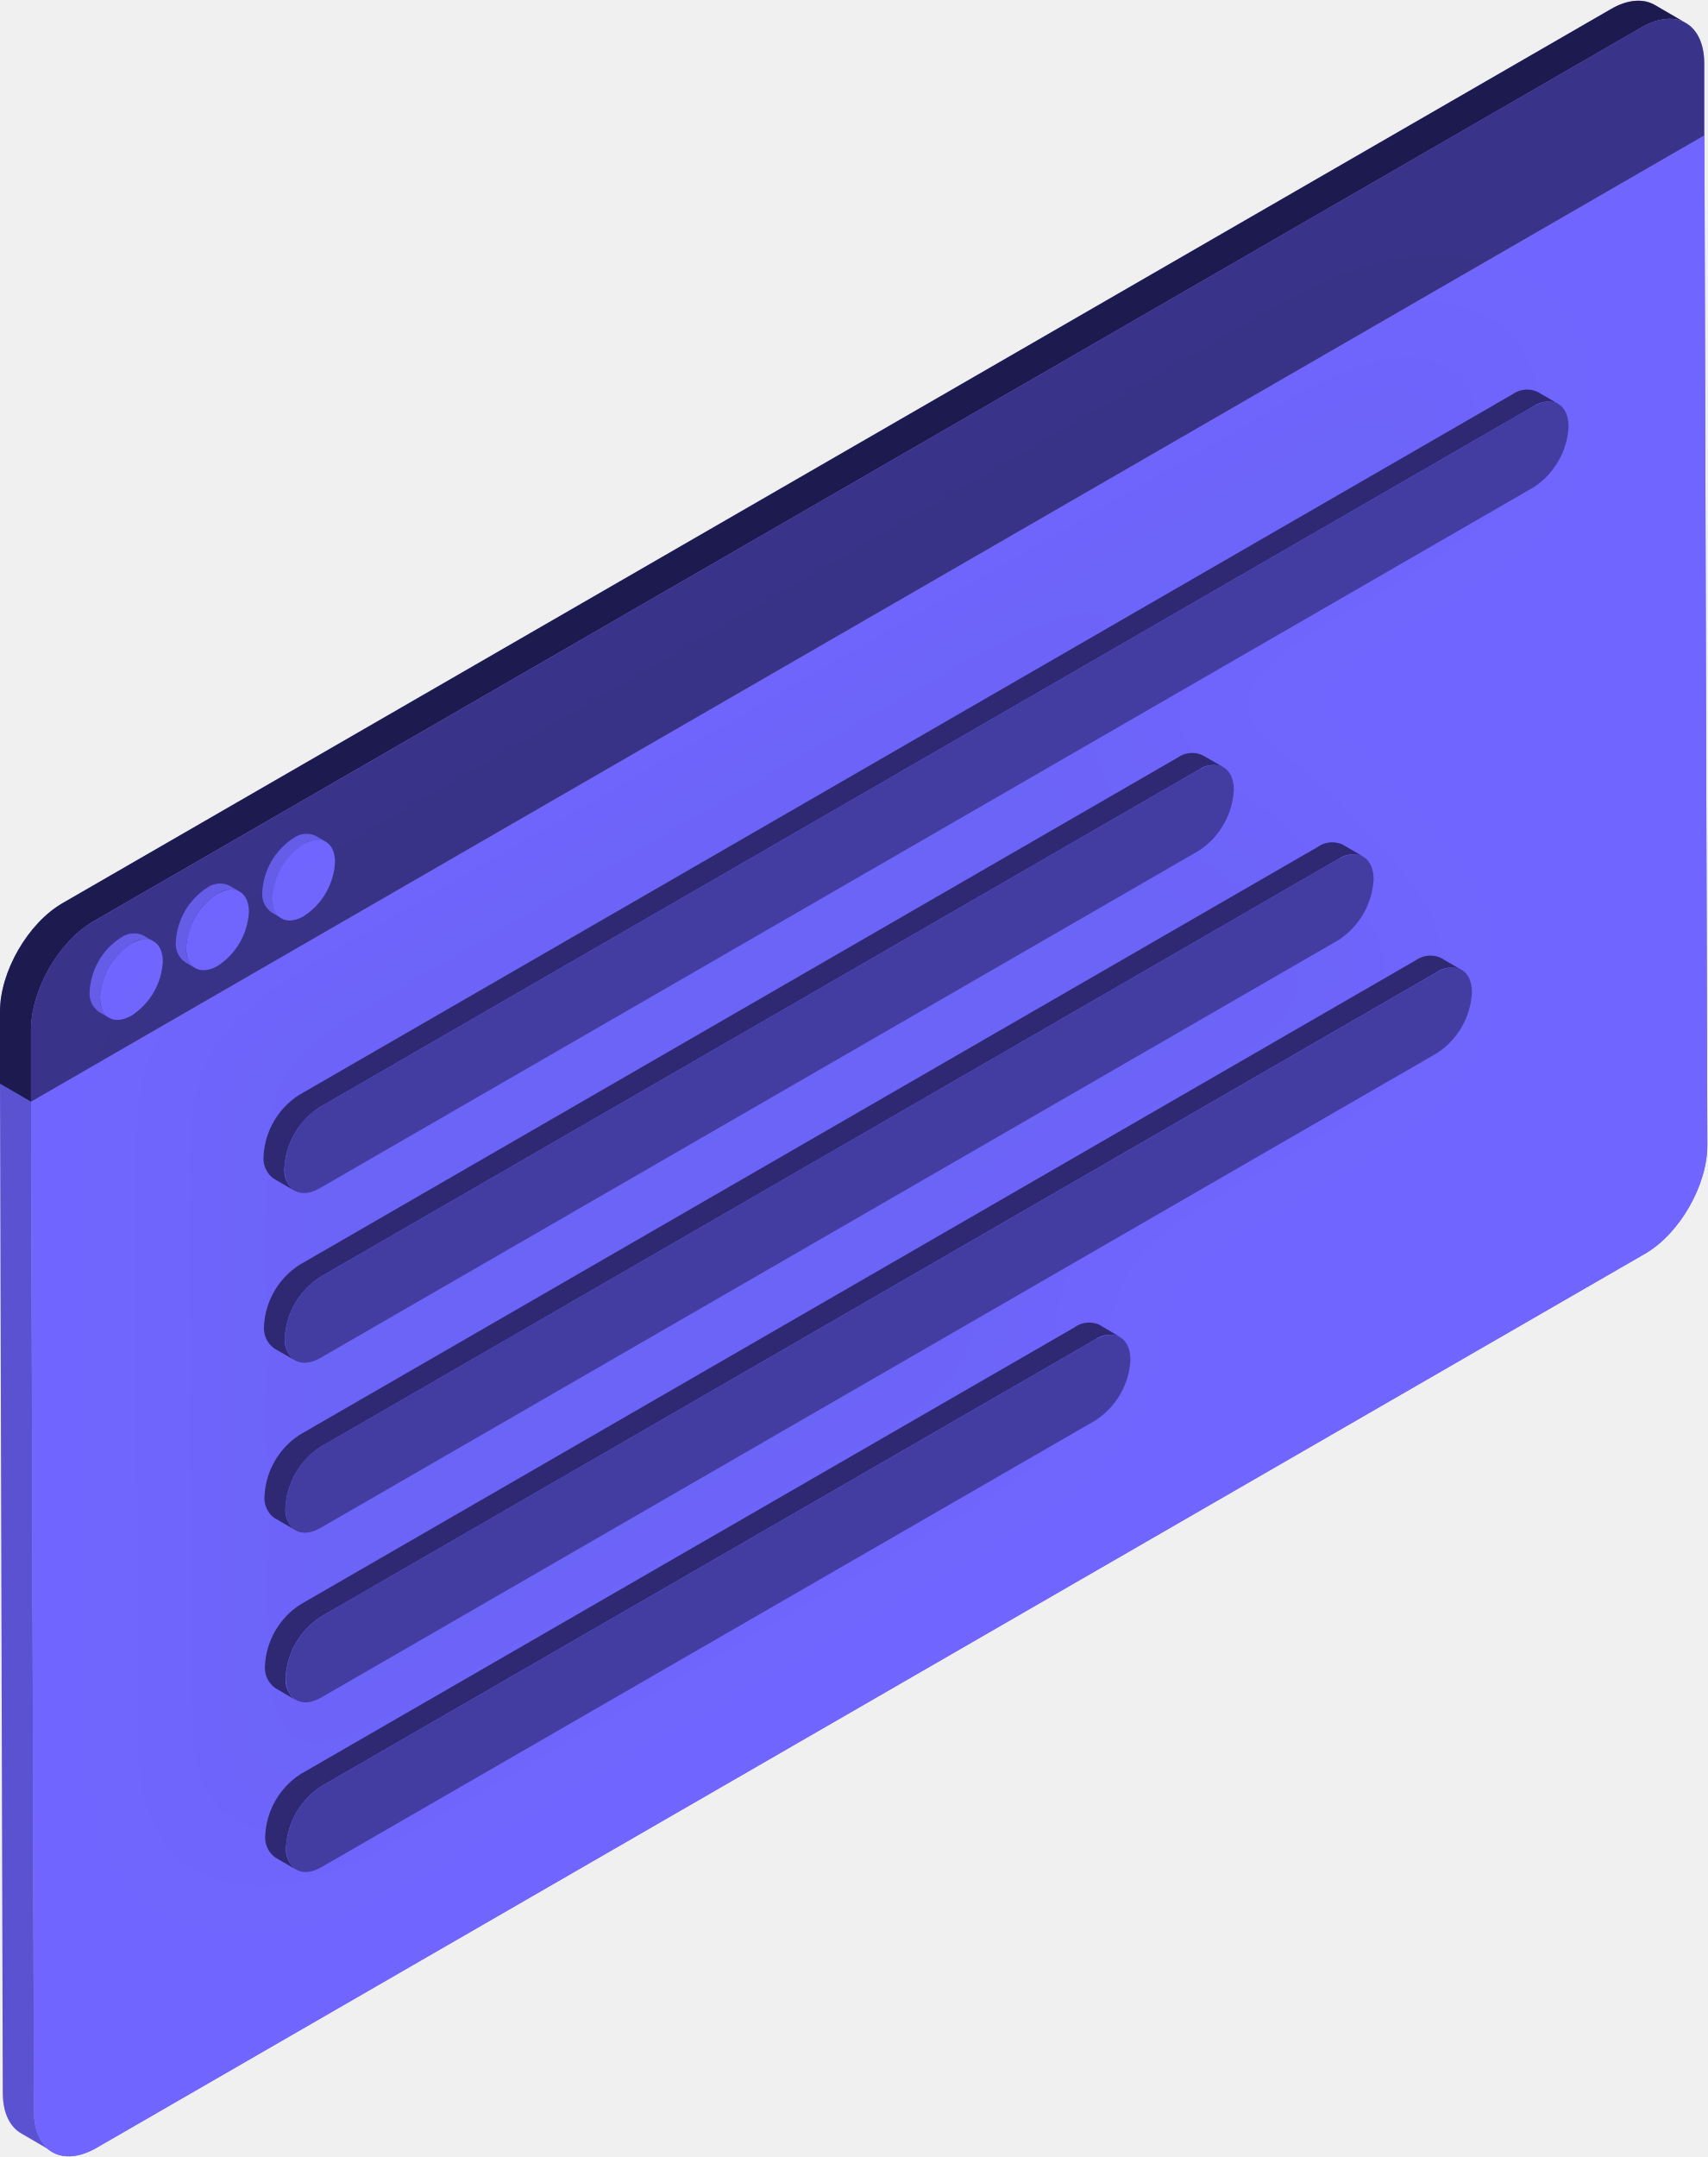
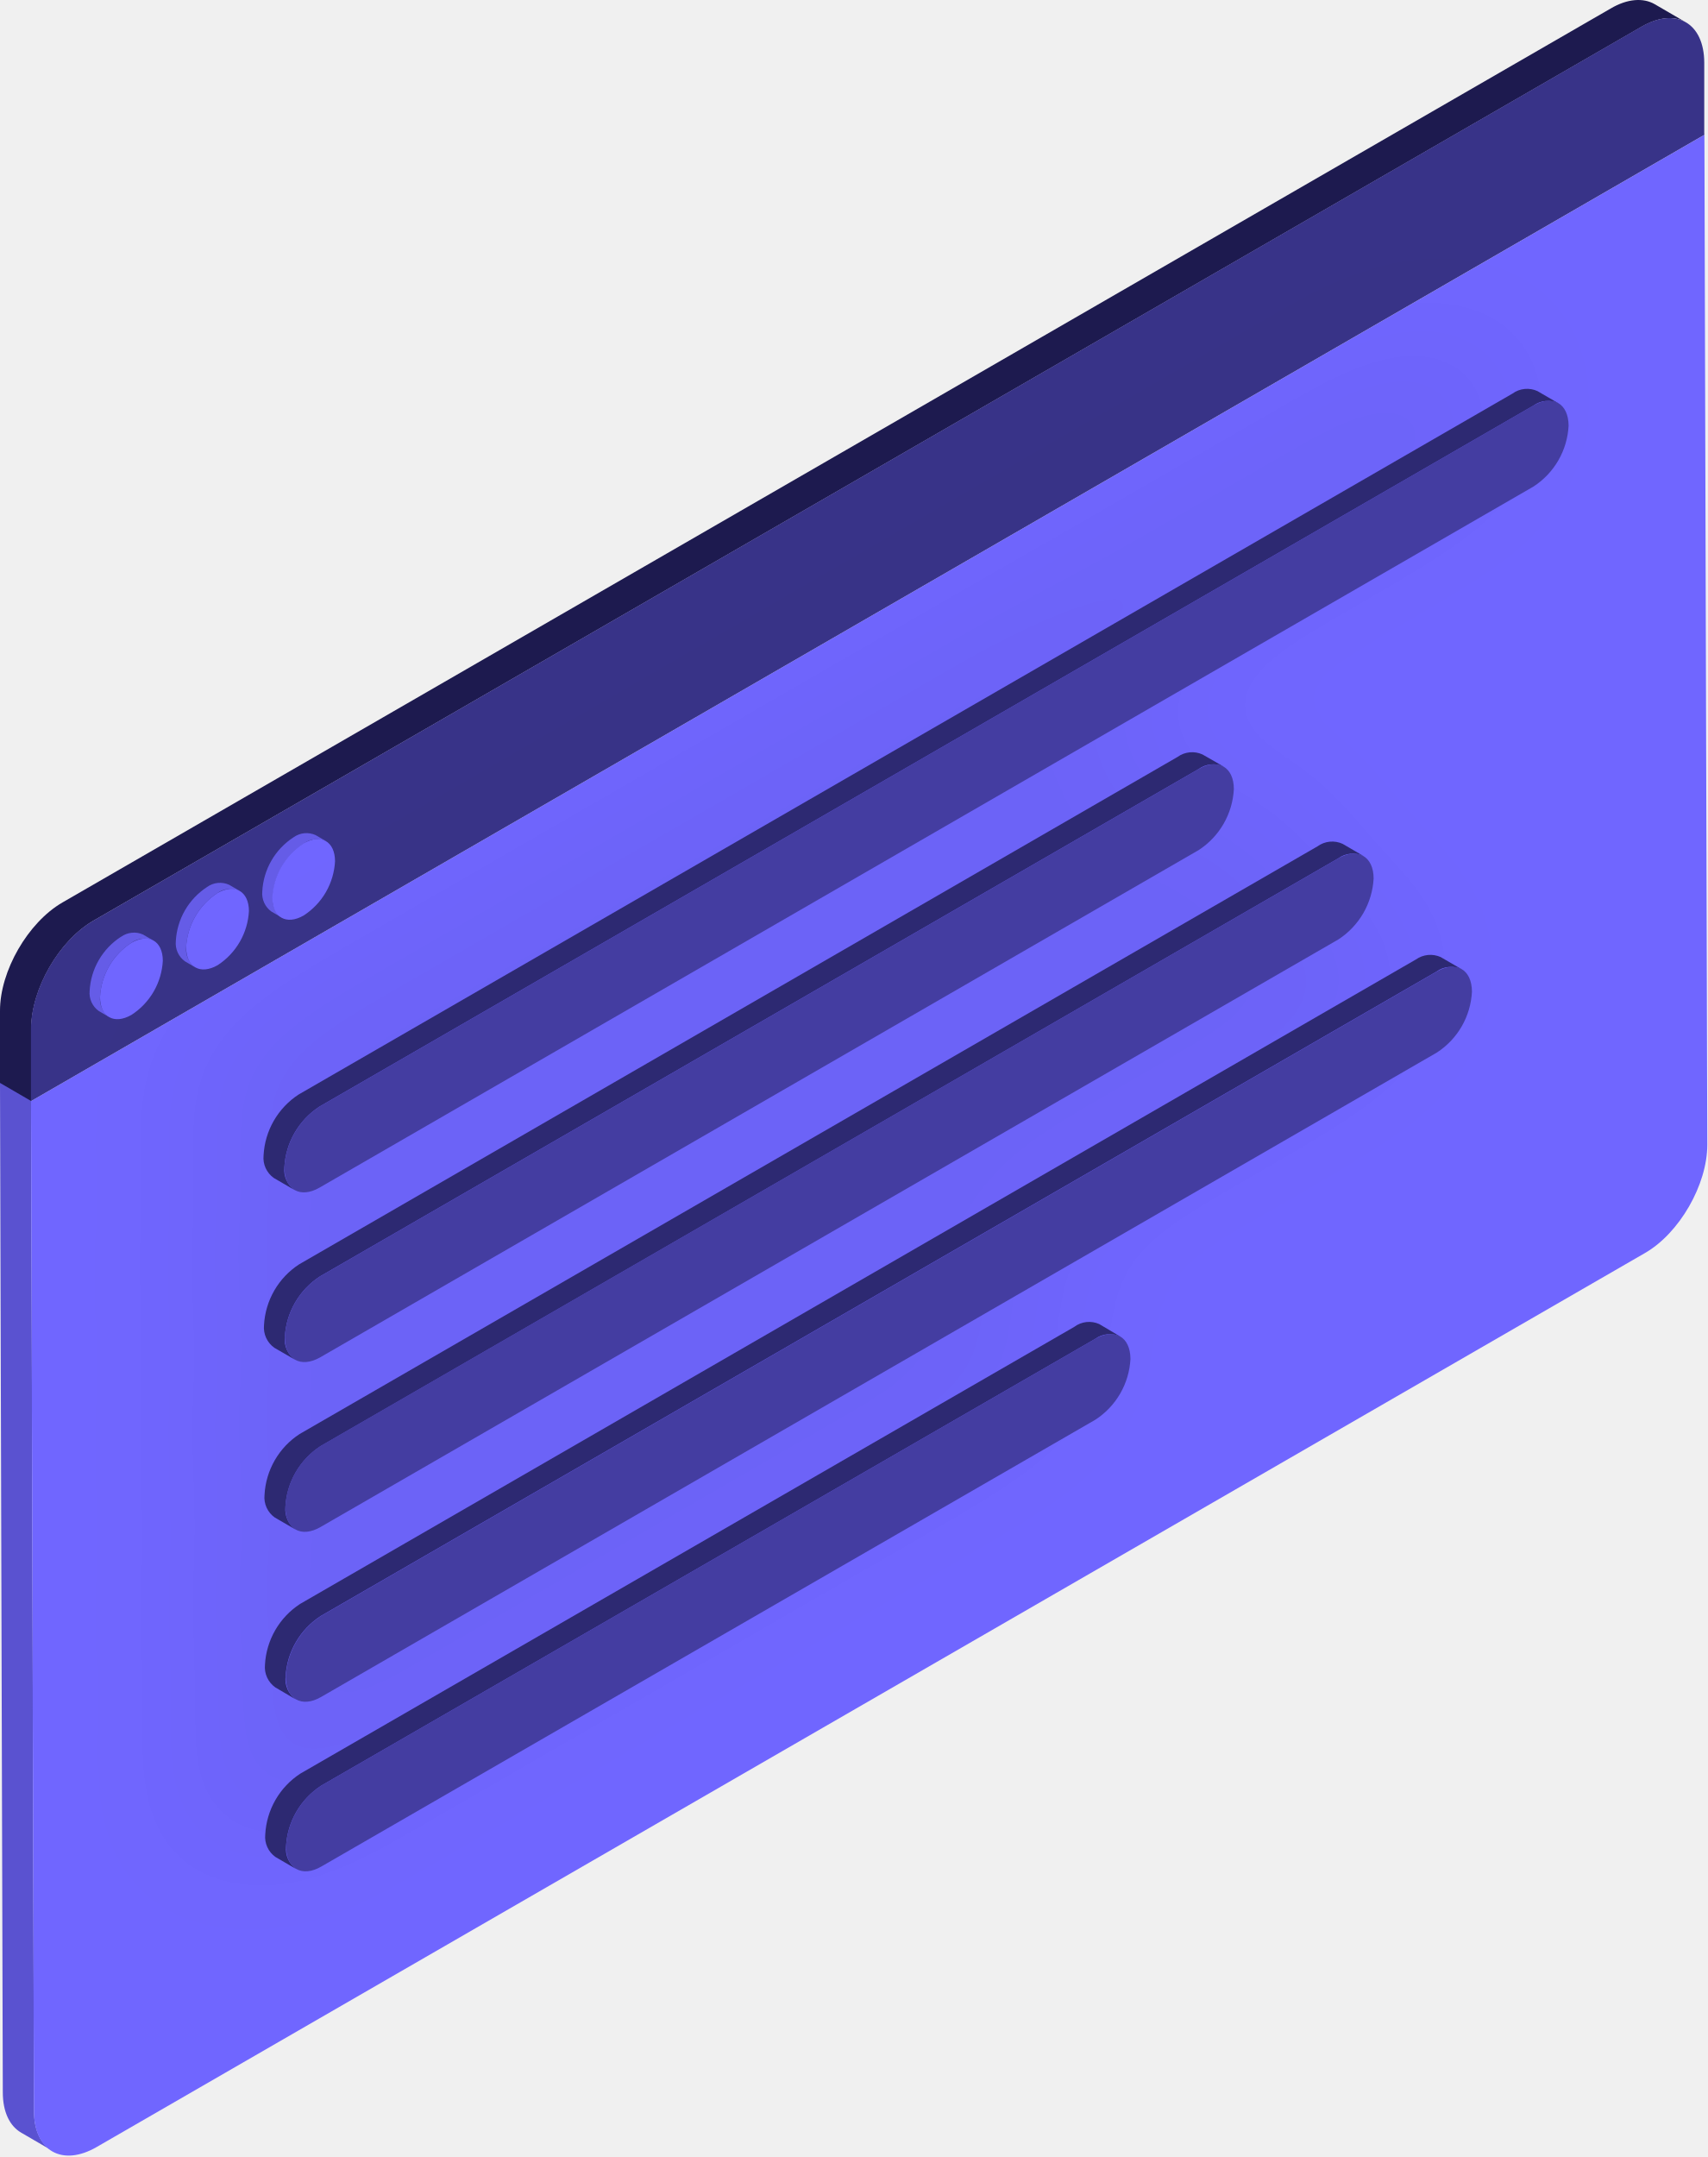
- <svg xmlns="http://www.w3.org/2000/svg" xmlns:xlink="http://www.w3.org/1999/xlink" width="190" height="240" fill="none">
-   <style>.B{fill:#7066ff}.C{fill:#010014}</style>
-   <g clip-path="url(#B)">
-     <g class="B">
-       <use xlink:href="#C" />
-       <use xlink:href="#D" />
-     </g>
-     <use xlink:href="#D" opacity=".2" class="C" />
-     <g class="B">
-       <use xlink:href="#C" />
-       <use xlink:href="#E" />
-     </g>
-     <use xlink:href="#E" opacity=".75" class="C" />
-     <path d="M182.658 3.049c3.855-2.223 6.99-.435 7.006 4.003v8.023L3.445 122.59v-8.023c0-4.438 3.101-9.844 6.957-12.06L182.658 3.049z" class="B" />
-     <path opacity=".5" d="M182.658 3.049c3.856-2.223 6.99-.435 7.006 4.003v8.023L3.446 122.59v-8.023c0-4.438 3.101-9.844 6.957-12.06L182.658 3.049z" class="C" />
-     <g class="B">
-       <path d="M13.462 104.312c-1.017.658-1.863 1.547-2.469 2.595s-.955 2.225-1.018 3.435a2.461 2.461 0 0 0 .211 1.251c.178.392.457.73.806.98l1.157.673a2.468 2.468 0 0 1-.806-.98 2.463 2.463 0 0 1-.211-1.252c.063-1.2.412-2.386 1.018-3.434s1.452-1.938 2.469-2.595a2.455 2.455 0 0 1 1.197-.455 2.462 2.462 0 0 1 1.264.209l-1.157-.673c-.395-.18-.831-.252-1.264-.2a2.475 2.475 0 0 0-1.197.455h0zm9.582-5.537a7.668 7.668 0 0 0-2.462 2.597 7.671 7.671 0 0 0-1.016 3.432 2.461 2.461 0 0 0 .209 1.256c.179.393.457.733.808.984l1.149.673c-.35-.252-.63-.6-.808-.984a2.462 2.462 0 0 1-.209-1.256c.065-1.208.415-2.384 1.021-3.432a7.684 7.684 0 0 1 2.465-2.598 2.461 2.461 0 0 1 2.461-.246l-1.157-.673a2.461 2.461 0 0 0-1.264-.209c-.432.043-.845.2-1.197.455h0z" />
-       <use xlink:href="#F" />
-     </g>
-     <g class="C">
-       <path opacity=".1" d="M13.462 104.312c-1.017.658-1.863 1.547-2.469 2.596a7.652 7.652 0 0 0-1.018 3.434c-.04.428.032.86.21 1.25a2.469 2.469 0 0 0 .806.98l1.157.673c-.35-.25-.628-.588-.806-.98a2.461 2.461 0 0 1-.211-1.251c.063-1.2.412-2.387 1.018-3.435s1.452-1.937 2.469-2.595a2.475 2.475 0 0 1 1.197-.455 2.462 2.462 0 0 1 1.264.209l-1.157-.673a2.461 2.461 0 0 0-1.264-.208c-.432.043-.845.2-1.197.454h0zm9.582-5.537c-1.014.659-1.858 1.55-2.462 2.598a7.667 7.667 0 0 0-1.016 3.432 2.461 2.461 0 0 0 .209 1.256 2.458 2.458 0 0 0 .808.983l1.149.673c-.35-.25-.63-.6-.808-.984a2.462 2.462 0 0 1-.209-1.256c.065-1.208.415-2.384 1.021-3.432s1.45-1.938 2.465-2.597a2.461 2.461 0 0 1 2.461-.246l-1.157-.673a2.462 2.462 0 0 0-1.264-.209c-.432.043-.845.2-1.197.455h0z" />
-       <use xlink:href="#F" opacity=".1" />
-     </g>
-     <g class="B">
-       <path d="M14.618 104.985c-1.017.658-1.863 1.547-2.469 2.595a7.652 7.652 0 0 0-1.018 3.434c0 2.215 1.575 3.1 3.503 1.986a7.654 7.654 0 0 0 2.467-2.592 7.656 7.656 0 0 0 1.019-3.43c-.008-2.223-1.583-3.1-3.503-1.993zm9.582-5.537a7.684 7.684 0 0 0-2.465 2.598 7.68 7.68 0 0 0-1.021 3.432c0 2.215 1.583 3.1 3.51 1.993 1.013-.66 1.855-1.548 2.46-2.594a7.677 7.677 0 0 0 1.018-3.427c-.008-2.223-1.6-3.101-3.503-2.002zm9.582-5.53a7.646 7.646 0 0 0-2.465 2.596 7.645 7.645 0 0 0-1.013 3.434c0 2.215 1.575 3.1 3.495 1.993 1.016-.658 1.862-1.547 2.468-2.595s.955-2.225 1.018-3.434c-.008-2.223-1.575-3.11-3.503-1.993z" />
-     </g>
-     <g filter="url(#A)">
-       <path d="M119.56 147.7l-86.136 49.713a8.621 8.621 0 0 0-2.764 2.916c-.679 1.176-1.069 2.496-1.141 3.852a2.733 2.733 0 0 0 .23 1.41 2.725 2.725 0 0 0 .91 1.1l2.313 1.346c-.396-.28-.71-.66-.91-1.1a2.733 2.733 0 0 1-.23-1.41c.071-1.356.462-2.675 1.141-3.852s1.626-2.175 2.764-2.915l86.136-49.713c.398-.29.866-.47 1.357-.518s.985.038 1.432.247l-2.322-1.378c-.448-.203-.943-.282-1.432-.23s-.955.237-1.35.532h0z" class="B" />
-       <path d="M157.568 106.84l-124.167 71.7c-1.139.74-2.088 1.74-2.768 2.915s-1.073 2.496-1.145 3.853c-.048.483.034.97.235 1.413s.517.824.913 1.105l2.289 1.345a2.755 2.755 0 0 1-.913-1.104c-.202-.442-.283-.93-.235-1.414.072-1.357.464-2.678 1.144-3.854s1.629-2.175 2.769-2.914l124.168-71.7c.398-.29.867-.467 1.357-.515s.985.037 1.432.245l-2.313-1.346a2.791 2.791 0 0 0-1.419-.233 2.781 2.781 0 0 0-1.346.504h0z" class="B" />
-       <path d="M30.579 168.925l2.313 1.345c-.396-.28-.71-.66-.91-1.1s-.28-.927-.23-1.41a8.614 8.614 0 0 1 1.139-3.857 8.607 8.607 0 0 1 2.766-2.919L148.93 95.586c.398-.29.867-.467 1.358-.515a2.763 2.763 0 0 1 1.431.244l-2.305-1.345a2.774 2.774 0 0 0-1.433-.239 2.771 2.771 0 0 0-1.356.518L33.343 159.638c-1.139.74-2.087 1.742-2.766 2.92a8.61 8.61 0 0 0-1.139 3.856 2.733 2.733 0 0 0 .23 1.41c.2.44.514.82.9 1.1z" class="B" />
-       <path d="M35.607 142.1l97.777-56.448c.398-.29.867-.469 1.357-.518s.985.034 1.432.24l-2.346-1.345a2.771 2.771 0 0 0-1.432-.239c-.5.05-.96.228-1.357.518l-97.744 56.448c-1.139.74-2.088 1.74-2.768 2.915s-1.072 2.496-1.145 3.853c-.048.483.034.97.235 1.413a2.751 2.751 0 0 0 .913 1.105l2.313 1.337a2.738 2.738 0 0 1-.913-1.1c-.202-.44-.283-.927-.235-1.4.072-1.357.464-2.678 1.144-3.854s1.629-2.175 2.769-2.914z" class="B" />
-       <path d="M171.112 43.6a2.766 2.766 0 0 0-1.432-.244c-.5.048-.96.225-1.357.515L33.237 121.86c-1.139.742-2.087 1.742-2.766 2.92a8.61 8.61 0 0 0-1.139 3.856 2.733 2.733 0 0 0 .23 1.41c.2.44.514.82.9 1.1l2.313 1.345c-.396-.28-.71-.66-.91-1.1s-.28-.927-.23-1.41a8.614 8.614 0 0 1 1.139-3.857c.679-1.178 1.626-2.178 2.766-2.92l135.086-77.99a2.749 2.749 0 0 1 1.358-.518c.5-.048.985.038 1.43.247l-2.313-1.345z" class="B" />
-       <g opacity=".6" class="C">
-         <path d="M119.56 147.7l-86.136 49.713c-1.138.74-2.085 1.74-2.764 2.916s-1.069 2.496-1.141 3.852c-.05.482.03.968.23 1.41s.514.82.91 1.1l2.313 1.345a2.726 2.726 0 0 1-.91-1.1 2.733 2.733 0 0 1-.23-1.41 8.611 8.611 0 0 1 1.141-3.852c.679-1.176 1.626-2.175 2.764-2.916l86.136-49.713a2.754 2.754 0 0 1 1.357-.517c.49-.048.985.038 1.432.247l-2.322-1.378a2.751 2.751 0 0 0-1.432-.229 2.745 2.745 0 0 0-1.349.532z" />
-         <path d="M157.568 106.84l-124.167 71.7a8.623 8.623 0 0 0-2.768 2.915 8.624 8.624 0 0 0-1.145 3.853c-.048.484.034.972.235 1.414s.517.823.913 1.105l2.289 1.345c-.397-.28-.712-.662-.913-1.105s-.283-.93-.235-1.413c.072-1.357.464-2.678 1.144-3.854s1.629-2.175 2.769-2.914l124.168-71.7c.398-.3.867-.468 1.357-.515s.985.037 1.432.244l-2.313-1.345c-.445-.2-.934-.28-1.42-.234a2.801 2.801 0 0 0-1.346.504z" />
-         <path d="M30.579 168.924l2.313 1.345c-.396-.28-.71-.66-.9-1.1s-.28-.928-.23-1.4c.07-1.357.46-2.68 1.14-3.857s1.626-2.178 2.766-2.92L148.93 95.585c.398-.29.867-.467 1.357-.515a2.766 2.766 0 0 1 1.432.244l-2.305-1.345a2.773 2.773 0 0 0-1.433-.239 2.771 2.771 0 0 0-1.356.518l-113.282 65.4c-1.139.74-2.087 1.74-2.766 2.92a8.615 8.615 0 0 0-1.139 3.857c-.05.482.03.968.23 1.41s.514.82.91 1.1z" />
-         <path d="M35.607 142.1l97.777-56.448c.398-.29.867-.469 1.357-.518s.985.033 1.432.239l-2.346-1.345a2.772 2.772 0 0 0-1.432-.239c-.5.05-.96.228-1.357.518L33.294 140.754a8.615 8.615 0 0 0-2.768 2.915c-.68 1.176-1.072 2.496-1.145 3.853-.048.483.034.97.235 1.413a2.751 2.751 0 0 0 .913 1.105l2.313 1.337a2.738 2.738 0 0 1-.913-1.1 2.741 2.741 0 0 1-.235-1.41c.072-1.357.464-2.678 1.144-3.854s1.629-2.175 2.769-2.914z" />
-         <path d="M171.112 43.6a2.766 2.766 0 0 0-1.432-.244 2.761 2.761 0 0 0-1.357.515L33.237 121.86c-1.139.74-2.087 1.742-2.766 2.92a8.614 8.614 0 0 0-1.139 3.857c-.05.482.03.968.23 1.41a2.728 2.728 0 0 0 .91 1.101l2.313 1.346c-.396-.28-.71-.66-.91-1.1a2.734 2.734 0 0 1-.23-1.41 8.61 8.61 0 0 1 1.139-3.856c.679-1.178 1.626-2.178 2.766-2.92l135.086-77.99c.398-.291.867-.47 1.358-.517s.985.038 1.43.247L171.112 43.6z" />
-       </g>
-       <path d="M35.55 123.206l135.086-77.99c2.166-1.247 3.92-.246 3.93 2.248a8.591 8.591 0 0 1-1.141 3.849 8.585 8.585 0 0 1-2.764 2.911L35.575 132.214c-2.166 1.255-3.929.23-3.929-2.23a8.61 8.61 0 0 1 1.139-3.857c.679-1.178 1.626-2.178 2.766-2.92z" class="B" />
-       <path d="M35.632 151.106l97.777-56.448a8.638 8.638 0 0 0 2.764-2.92c.678-1.177 1.07-2.499 1.14-3.856 0-2.461-1.764-3.486-3.93-2.231L35.607 142.1c-1.14.74-2.089 1.737-2.769 2.914s-1.072 2.497-1.144 3.854c.008 2.485 1.772 3.462 3.938 2.24z" class="B" />
-       <path d="M148.954 104.6L35.681 170c-2.166 1.256-3.929.255-3.929-2.23.07-1.357.46-2.68 1.139-3.857s1.626-2.178 2.766-2.92L148.93 95.585c2.165-1.247 3.937-.213 3.937 2.248-.074 1.356-.468 2.675-1.148 3.851s-1.627 2.175-2.765 2.917z" class="B" />
-       <path d="M159.88 108.186l-124.167 71.7c-1.14.74-2.089 1.737-2.769 2.913a8.612 8.612 0 0 0-1.144 3.854c0 2.46 1.772 3.495 3.938 2.24l124.167-71.7a8.593 8.593 0 0 0 2.767-2.914 8.608 8.608 0 0 0 1.138-3.854c-.008-2.485-1.764-3.486-3.93-2.24z" class="B" />
-       <path d="M121.875 149.047L35.739 198.76c-1.138.74-2.085 1.74-2.764 2.916s-1.069 2.496-1.141 3.852c0 2.46 1.764 3.486 3.929 2.23L121.9 158.046c1.14-.738 2.086-1.735 2.765-2.9s1.07-2.494 1.14-3.85c-.008-2.478-1.772-3.48-3.93-2.24z" class="B" />
-       <g opacity=".4" class="C">
-         <path d="M35.55 123.206l135.086-77.99c2.166-1.247 3.92-.246 3.93 2.248a8.591 8.591 0 0 1-1.141 3.849 8.585 8.585 0 0 1-2.764 2.911L35.575 132.214c-2.166 1.255-3.929.23-3.929-2.232a8.61 8.61 0 0 1 1.139-3.856c.679-1.178 1.626-2.178 2.766-2.92z" />
-         <path d="M35.632 151.106l97.777-56.448a8.638 8.638 0 0 0 2.764-2.92c.678-1.177 1.07-2.499 1.14-3.856 0-2.46-1.764-3.486-3.93-2.231L35.607 142.1c-1.14.74-2.089 1.737-2.769 2.914s-1.072 2.497-1.144 3.854c.008 2.485 1.772 3.46 3.938 2.24z" />
-         <path d="M148.954 104.6L35.681 170c-2.166 1.255-3.929.255-3.929-2.23a8.614 8.614 0 0 1 1.139-3.857c.679-1.177 1.626-2.178 2.766-2.92L148.93 95.585c2.165-1.247 3.937-.213 3.937 2.248-.074 1.356-.468 2.675-1.148 3.851s-1.627 2.175-2.765 2.917z" />
-         <path d="M159.88 108.186l-124.167 71.69c-1.14.74-2.089 1.738-2.769 2.914s-1.072 2.497-1.144 3.854c0 2.46 1.772 3.495 3.938 2.24l124.167-71.7a8.593 8.593 0 0 0 2.767-2.914 8.608 8.608 0 0 0 1.138-3.854c-.008-2.486-1.764-3.486-3.93-2.24z" />
-         <path d="M121.875 149.047L35.739 198.76c-1.138.74-2.085 1.74-2.764 2.915s-1.069 2.497-1.141 3.853c0 2.46 1.764 3.486 3.929 2.23L121.9 158.046c1.14-.738 2.086-1.735 2.765-2.9a8.578 8.578 0 0 0 1.14-3.85c-.008-2.477-1.772-3.478-3.93-2.24z" />
-       </g>
-     </g>
+ <svg xmlns="http://www.w3.org/2000/svg" width="190" height="240" fill="none">
+   <path d="M3.782 234.856l-.32-112.388L189.68 14.954l-3.462-2.002L0 120.467.312 232.805c0 2.198.779 3.75 2.034 4.48l3.47 2.018c-1.255-.697-2.034-2.248-2.034-4.446z" fill="#5a52d0" />
+   <path d="M189.68 14.995l.32 112.387c0 4.43-3.1 9.844-6.956 12.05l-172.273 99.45c-3.847 2.232-6.989.443-6.997-3.986l-.32-112.388L189.68 14.995z" fill="#7066ff" />
+   <path d="M184.15.467c-1.264-.73-3.027-.632-4.922.492L6.957 100.41C3.109 102.633-.008 108.04 0 112.468v8.023l3.47 2.018v-8.022c0-4.44 3.101-9.845 6.957-12.06L182.7 2.969c1.936-1.116 3.69-1.222 4.922-.484L184.15.467z" fill="#1d1a4f" />
+   <path d="M182.658 2.969c3.855-2.223 6.99-.435 7.005 4.003v8.023L3.445 122.51v-8.023c0-4.438 3.101-9.844 6.957-12.06L182.658 2.969z" fill="#383388" />
+   <path d="M33.864 92.71c.432-.043.868.029 1.264.209l1.157.673c-.395-.18-.831-.252-1.264-.209a2.459 2.459 0 0 0-1.197.455c-1.016.658-1.861 1.548-2.465 2.596a7.646 7.646 0 0 0-1.013 3.433c-.04.428.032.86.21 1.251a2.462 2.462 0 0 0 .806.98l-1.157-.673c-.35-.25-.628-.588-.806-.98a2.465 2.465 0 0 1-.211-1.252c.061-1.208.408-2.385 1.013-3.433a7.646 7.646 0 0 1 2.465-2.596 2.461 2.461 0 0 1 1.197-.455zm-10.82 5.984a7.668 7.668 0 0 0-2.462 2.597 7.671 7.671 0 0 0-1.016 3.432 2.461 2.461 0 0 0 .209 1.256 2.455 2.455 0 0 0 .808.984l1.149.673c-.35-.252-.63-.6-.808-.984a2.461 2.461 0 0 1-.209-1.256c.065-1.208.415-2.384 1.02-3.432a7.683 7.683 0 0 1 2.465-2.597 2.461 2.461 0 0 1 2.461-.246l-1.157-.673a2.462 2.462 0 0 0-1.264-.209c-.432.043-.845.2-1.197.455zm-9.582 5.537c-1.017.658-1.863 1.547-2.469 2.595a7.66 7.66 0 0 0-1.018 3.435c-.04.428.032.86.21 1.25a2.469 2.469 0 0 0 .806.98l1.157.673a2.468 2.468 0 0 1-.806-.98 2.463 2.463 0 0 1-.211-1.252c.063-1.2.412-2.386 1.018-3.434s1.452-1.938 2.469-2.595a2.455 2.455 0 0 1 1.197-.455 2.462 2.462 0 0 1 1.264.209l-1.157-.673c-.395-.18-.831-.252-1.264-.2a2.475 2.475 0 0 0-1.197.455z" fill="#655ce7" />
+   <path d="M31.317 96.434a7.647 7.647 0 0 1 2.465-2.596c1.928-1.116 3.495-.23 3.503 1.993-.064 1.2-.412 2.386-1.018 3.434s-1.452 1.937-2.468 2.595c-1.92 1.108-3.495.222-3.495-1.993a7.645 7.645 0 0 1 1.013-3.433zM24.2 99.367c-1.015.66-1.859 1.55-2.465 2.598s-.956 2.223-1.02 3.432c0 2.215 1.583 3.1 3.51 1.993 1.013-.66 1.855-1.548 2.46-2.594s.953-2.22 1.018-3.427c-.008-2.223-1.6-3.1-3.503-2.002zm-9.582 5.538c-1.017.657-1.863 1.547-2.469 2.595a7.652 7.652 0 0 0-1.018 3.434c0 2.215 1.575 3.1 3.503 1.986a7.654 7.654 0 0 0 2.467-2.592 7.656 7.656 0 0 0 1.019-3.43c-.008-2.223-1.583-3.1-3.503-1.993z" fill="#7066ff" />
+   <g filter="url(#A)">
+     <path d="M119.56 147.63l-86.136 49.713c-1.138.74-2.085 1.74-2.764 2.916s-1.069 2.496-1.141 3.852c-.05.482.03.968.23 1.41s.514.82.91 1.1l2.313 1.345a2.726 2.726 0 0 1-.91-1.1 2.733 2.733 0 0 1-.23-1.41 8.611 8.611 0 0 1 1.141-3.852c.679-1.176 1.626-2.175 2.764-2.916l86.136-49.713c.398-.29.866-.47 1.357-.517s.985.037 1.432.247l-2.322-1.378a2.751 2.751 0 0 0-1.432-.229 2.745 2.745 0 0 0-1.349.532z" fill="#2d2972" />
+     <path d="M157.568 106.76l-124.167 71.7a8.623 8.623 0 0 0-2.768 2.915 8.624 8.624 0 0 0-1.145 3.853c-.048.484.034.972.235 1.414s.517.823.913 1.105l2.289 1.345c-.397-.28-.712-.662-.913-1.105s-.283-.93-.235-1.413c.072-1.357.464-2.678 1.144-3.854s1.629-2.175 2.769-2.914l124.168-71.7c.398-.3.867-.468 1.357-.515s.985.037 1.432.244l-2.314-1.345a2.786 2.786 0 0 0-1.418-.234 2.801 2.801 0 0 0-1.346.504z" fill="#2d2972" />
+     <path d="M30.579 168.844l2.313 1.345c-.396-.28-.71-.66-.9-1.1s-.28-.928-.23-1.4a8.616 8.616 0 0 1 1.139-3.857c.679-1.177 1.626-2.178 2.766-2.92L148.93 95.505c.398-.29.867-.467 1.357-.515a2.766 2.766 0 0 1 1.432.244l-2.305-1.345a2.776 2.776 0 0 0-1.433-.239 2.777 2.777 0 0 0-1.357.518l-113.281 65.39c-1.139.74-2.087 1.74-2.766 2.92a8.615 8.615 0 0 0-1.139 3.857c-.05.482.03.968.23 1.41s.514.82.91 1.1z" fill="#2d2972" />
+     <path d="M35.607 142.02l97.777-56.448c.398-.29.867-.469 1.357-.518s.985.033 1.432.239l-2.346-1.345a2.772 2.772 0 0 0-1.432-.239c-.5.05-.96.228-1.357.518L33.294 140.674a8.615 8.615 0 0 0-2.768 2.915c-.68 1.176-1.072 2.496-1.145 3.853-.048.483.034.97.235 1.413a2.751 2.751 0 0 0 .913 1.105l2.313 1.337a2.738 2.738 0 0 1-.913-1.1 2.741 2.741 0 0 1-.235-1.41c.072-1.357.464-2.678 1.144-3.854s1.629-2.175 2.769-2.914z" fill="#2d2972" />
+     <path d="M171.112 43.52a2.766 2.766 0 0 0-1.432-.244c-.5.048-.96.225-1.357.515L33.237 121.78c-1.139.74-2.087 1.742-2.766 2.92a8.614 8.614 0 0 0-1.139 3.857c-.05.482.03.968.23 1.41a2.728 2.728 0 0 0 .91 1.101l2.313 1.346c-.396-.28-.71-.66-.91-1.1a2.734 2.734 0 0 1-.23-1.41 8.61 8.61 0 0 1 1.139-3.856c.679-1.178 1.626-2.178 2.766-2.92l135.086-77.99a2.749 2.749 0 0 1 1.357-.518c.49-.048.986.038 1.432.247l-2.313-1.345z" fill="#2d2972" />
+     <path d="M35.55 123.126l135.086-78c2.166-1.247 3.92-.246 3.93 2.248a8.591 8.591 0 0 1-1.141 3.849 8.585 8.585 0 0 1-2.764 2.911L35.575 132.133c-2.166 1.256-3.929.23-3.929-2.23.07-1.357.46-2.68 1.14-3.857s1.627-2.178 2.766-2.92z" fill="#443da1" />
+     <path d="M35.632 151.026l97.777-56.448c1.138-.742 2.085-1.743 2.764-2.92s1.07-2.498 1.14-3.856c0-2.46-1.764-3.486-3.93-2.231L35.608 142.02c-1.14.74-2.089 1.737-2.769 2.913s-1.072 2.497-1.144 3.854c.008 2.486 1.772 3.462 3.938 2.24z" fill="#443da1" />
+     <path d="M148.954 104.52L35.681 169.9c-2.166 1.255-3.929.254-3.929-2.23a8.614 8.614 0 0 1 1.139-3.857 8.607 8.607 0 0 1 2.766-2.919L148.93 95.505c2.166-1.247 3.938-.213 3.938 2.248a8.66 8.66 0 0 1-1.148 3.851 8.643 8.643 0 0 1-2.766 2.916z" fill="#443da1" />
+     <path d="M159.88 108.105l-124.167 71.7c-1.14.74-2.089 1.738-2.769 2.914s-1.072 2.497-1.144 3.854c0 2.46 1.772 3.495 3.938 2.24l124.167-71.7a8.593 8.593 0 0 0 2.767-2.914c.678-1.177 1.068-2.498 1.138-3.854-.008-2.486-1.764-3.487-3.93-2.24z" fill="#443da1" />
+     <path d="M121.875 148.967L35.739 198.68c-1.138.74-2.085 1.74-2.764 2.915s-1.069 2.496-1.141 3.852c0 2.46 1.764 3.487 3.929 2.232L121.9 157.966a8.578 8.578 0 0 0 2.765-2.911c.68-1.175 1.07-2.494 1.14-3.85-.008-2.477-1.772-3.478-3.93-2.24z" fill="#443da1" />
  </g>
  <defs>
-     <filter id="A" x="4.466" y="22.634" width="178.383" height="198.088" filterUnits="userSpaceOnUse" color-interpolation-filters="sRGB">
+     <filter id="A" x="5.317" y="23.263" width="177.248" height="196.953" filterUnits="userSpaceOnUse" color-interpolation-filters="sRGB">
      <feFlood flood-opacity="0" result="A" />
      <feColorMatrix in="SourceAlpha" values="0 0 0 0 0 0 0 0 0 0 0 0 0 0 0 0 0 0 127 0" />
-       <feOffset dx="-8.284" dy="-4.142" />
-       <feGaussianBlur stdDeviation="8.284" />
+       <feOffset dx="-8" dy="-4" />
+       <feGaussianBlur stdDeviation="8" />
      <feColorMatrix values="0 0 0 0 0 0 0 0 0 0 0 0 0 0 0 0 0 0 0.05 0" />
      <feBlend in2="A" />
      <feBlend in="SourceGraphic" />
    </filter>
-     <clipPath id="B">
-       <path fill="#fff" d="M0 0h190v240H0z" />
-     </clipPath>
-     <path id="C" d="M189.68 15.075l.32 112.387c0 4.43-3.1 9.844-6.956 12.05l-172.273 99.45c-3.847 2.232-6.989.443-6.997-3.986l-.32-112.388L189.68 15.075z" />
-     <path id="D" d="M3.782 234.936l-.32-112.388L189.68 15.034l-3.462-2.002L0 120.547.312 232.885c0 2.198.779 3.75 2.034 4.48l3.47 2.018c-1.255-.697-2.034-2.248-2.034-4.446z" />
-     <path id="E" d="M184.15.547c-1.263-.73-3.027-.632-4.922.492L6.957 100.49C3.109 102.713-.008 108.12 0 112.55v8.022l3.47 2.02v-8.023c0-4.438 3.101-9.845 6.957-12.06L182.7 3.049c1.936-1.116 3.69-1.222 4.922-.484L184.15.547z" />
-     <path id="F" d="M35.127 93c-.395-.18-.831-.252-1.264-.209s-.845.2-1.197.455a7.645 7.645 0 0 0-2.465 2.596c-.605 1.048-.952 2.225-1.013 3.434a2.463 2.463 0 0 0 .211 1.252 2.468 2.468 0 0 0 .806.98l1.157.672c-.35-.25-.628-.588-.806-.98s-.251-.823-.211-1.25a7.645 7.645 0 0 1 3.478-6.03c.352-.255.765-.411 1.197-.455s.868.029 1.264.209l-1.157-.673z" />
  </defs>
</svg>
